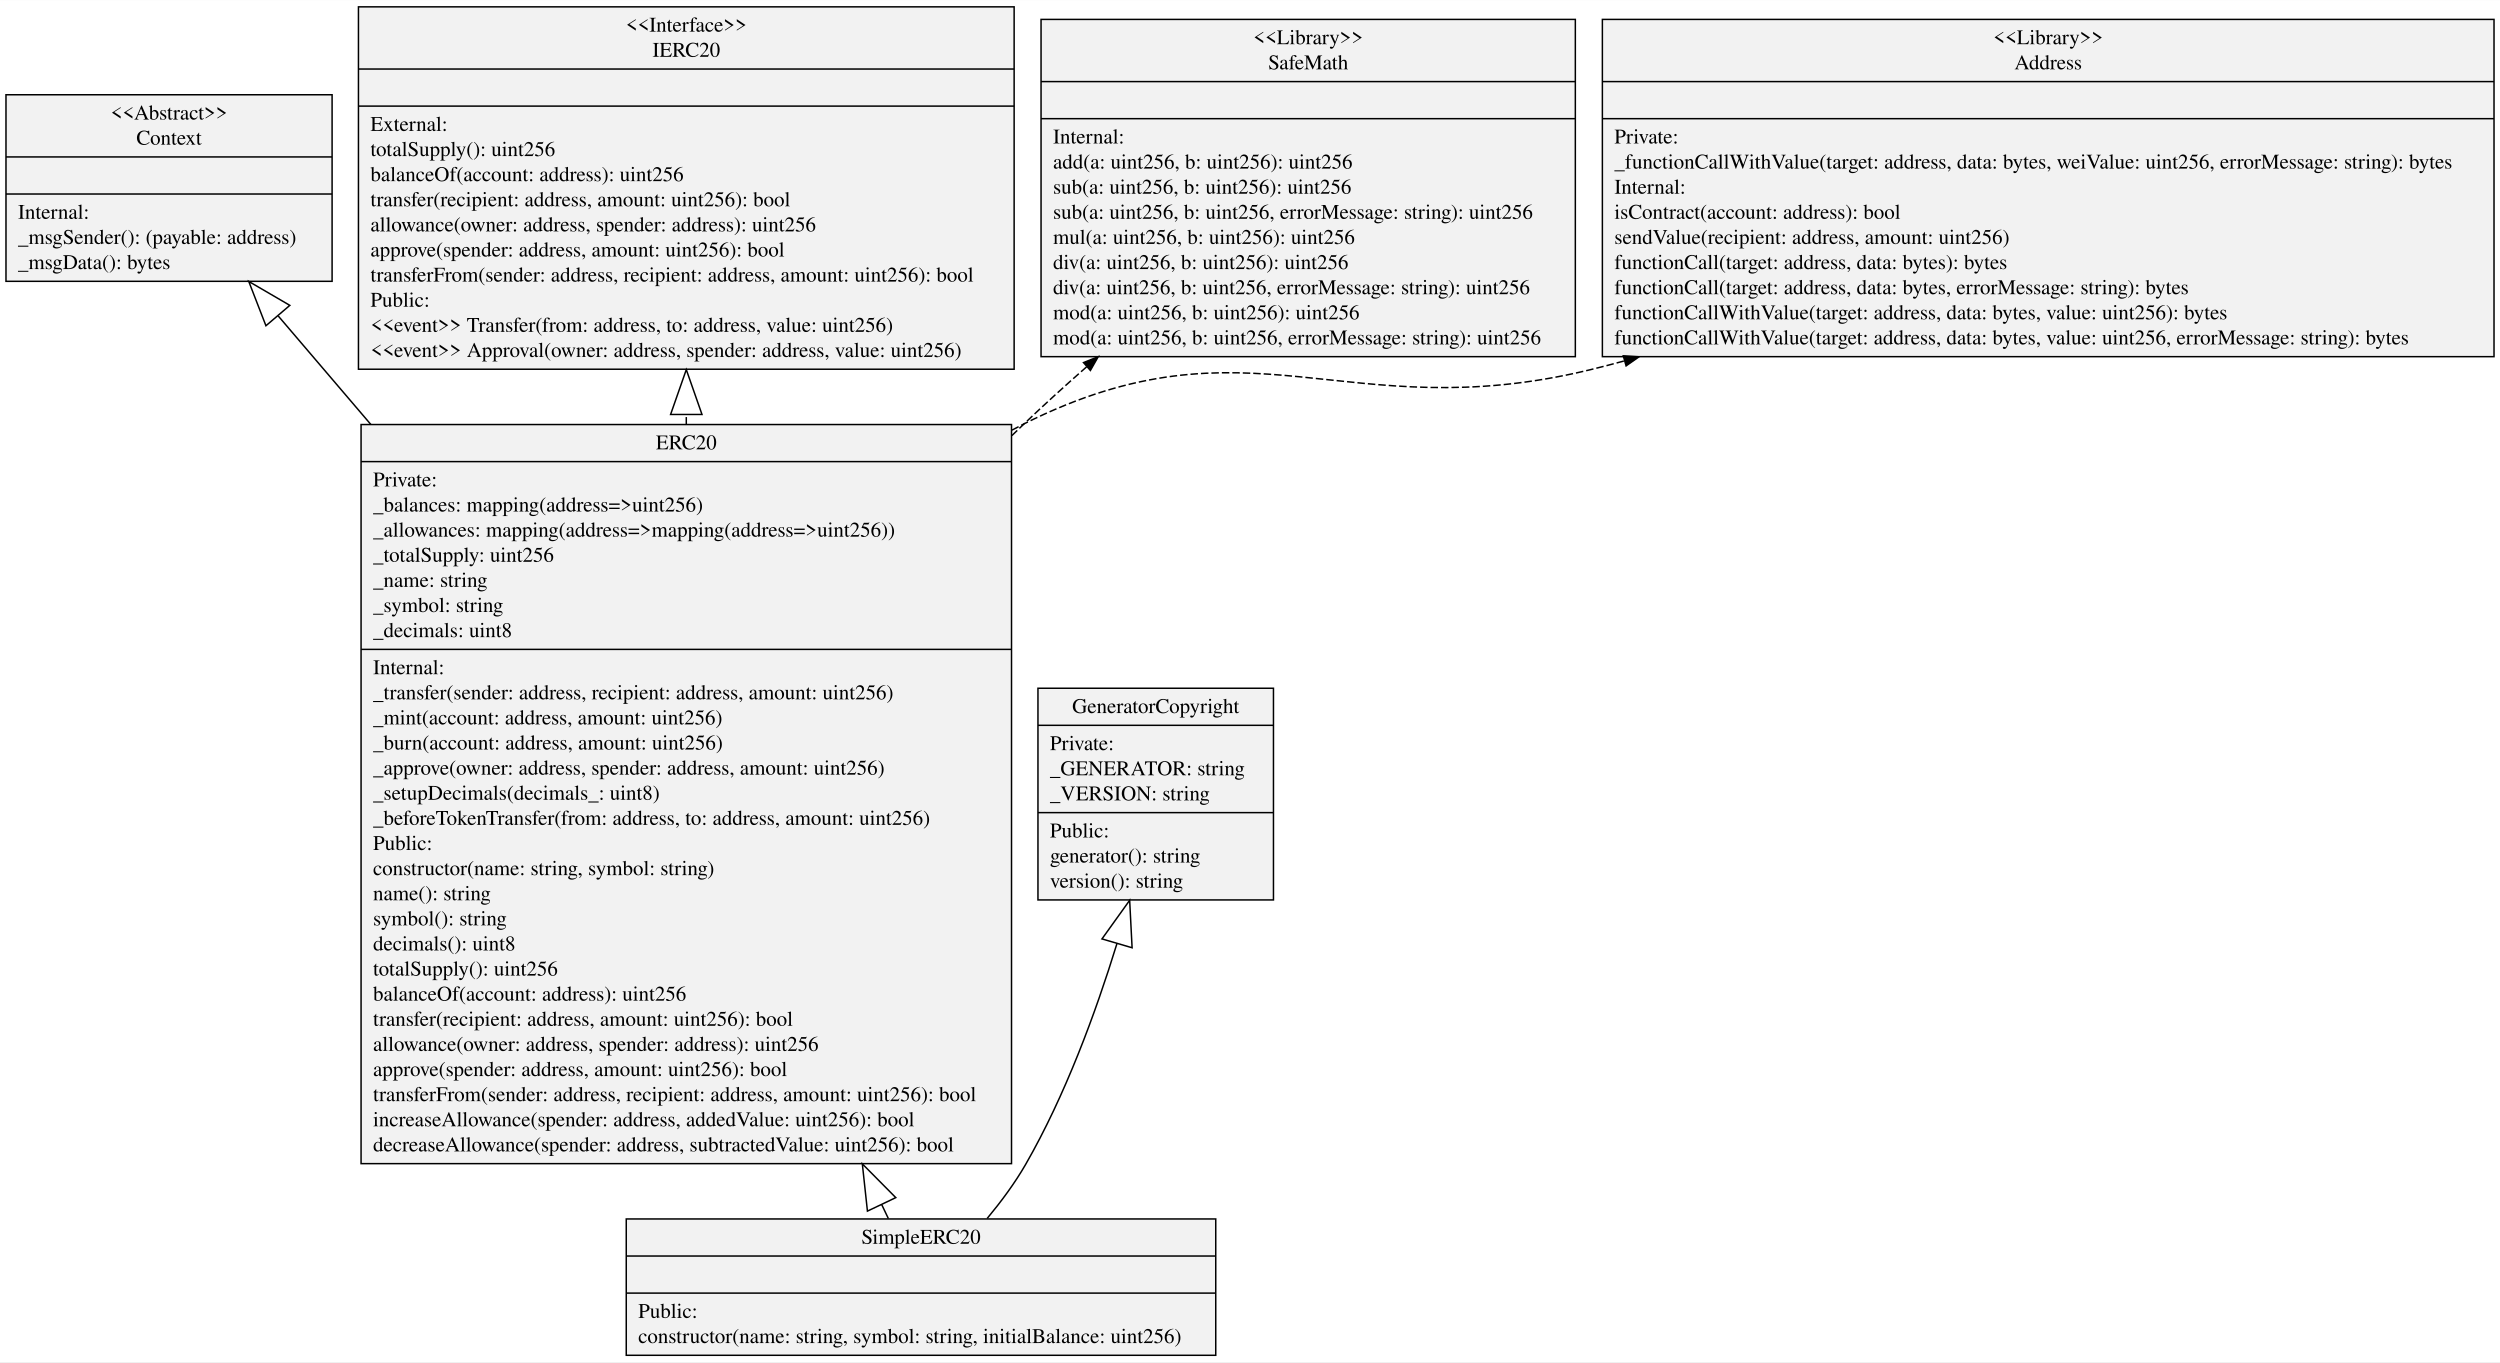
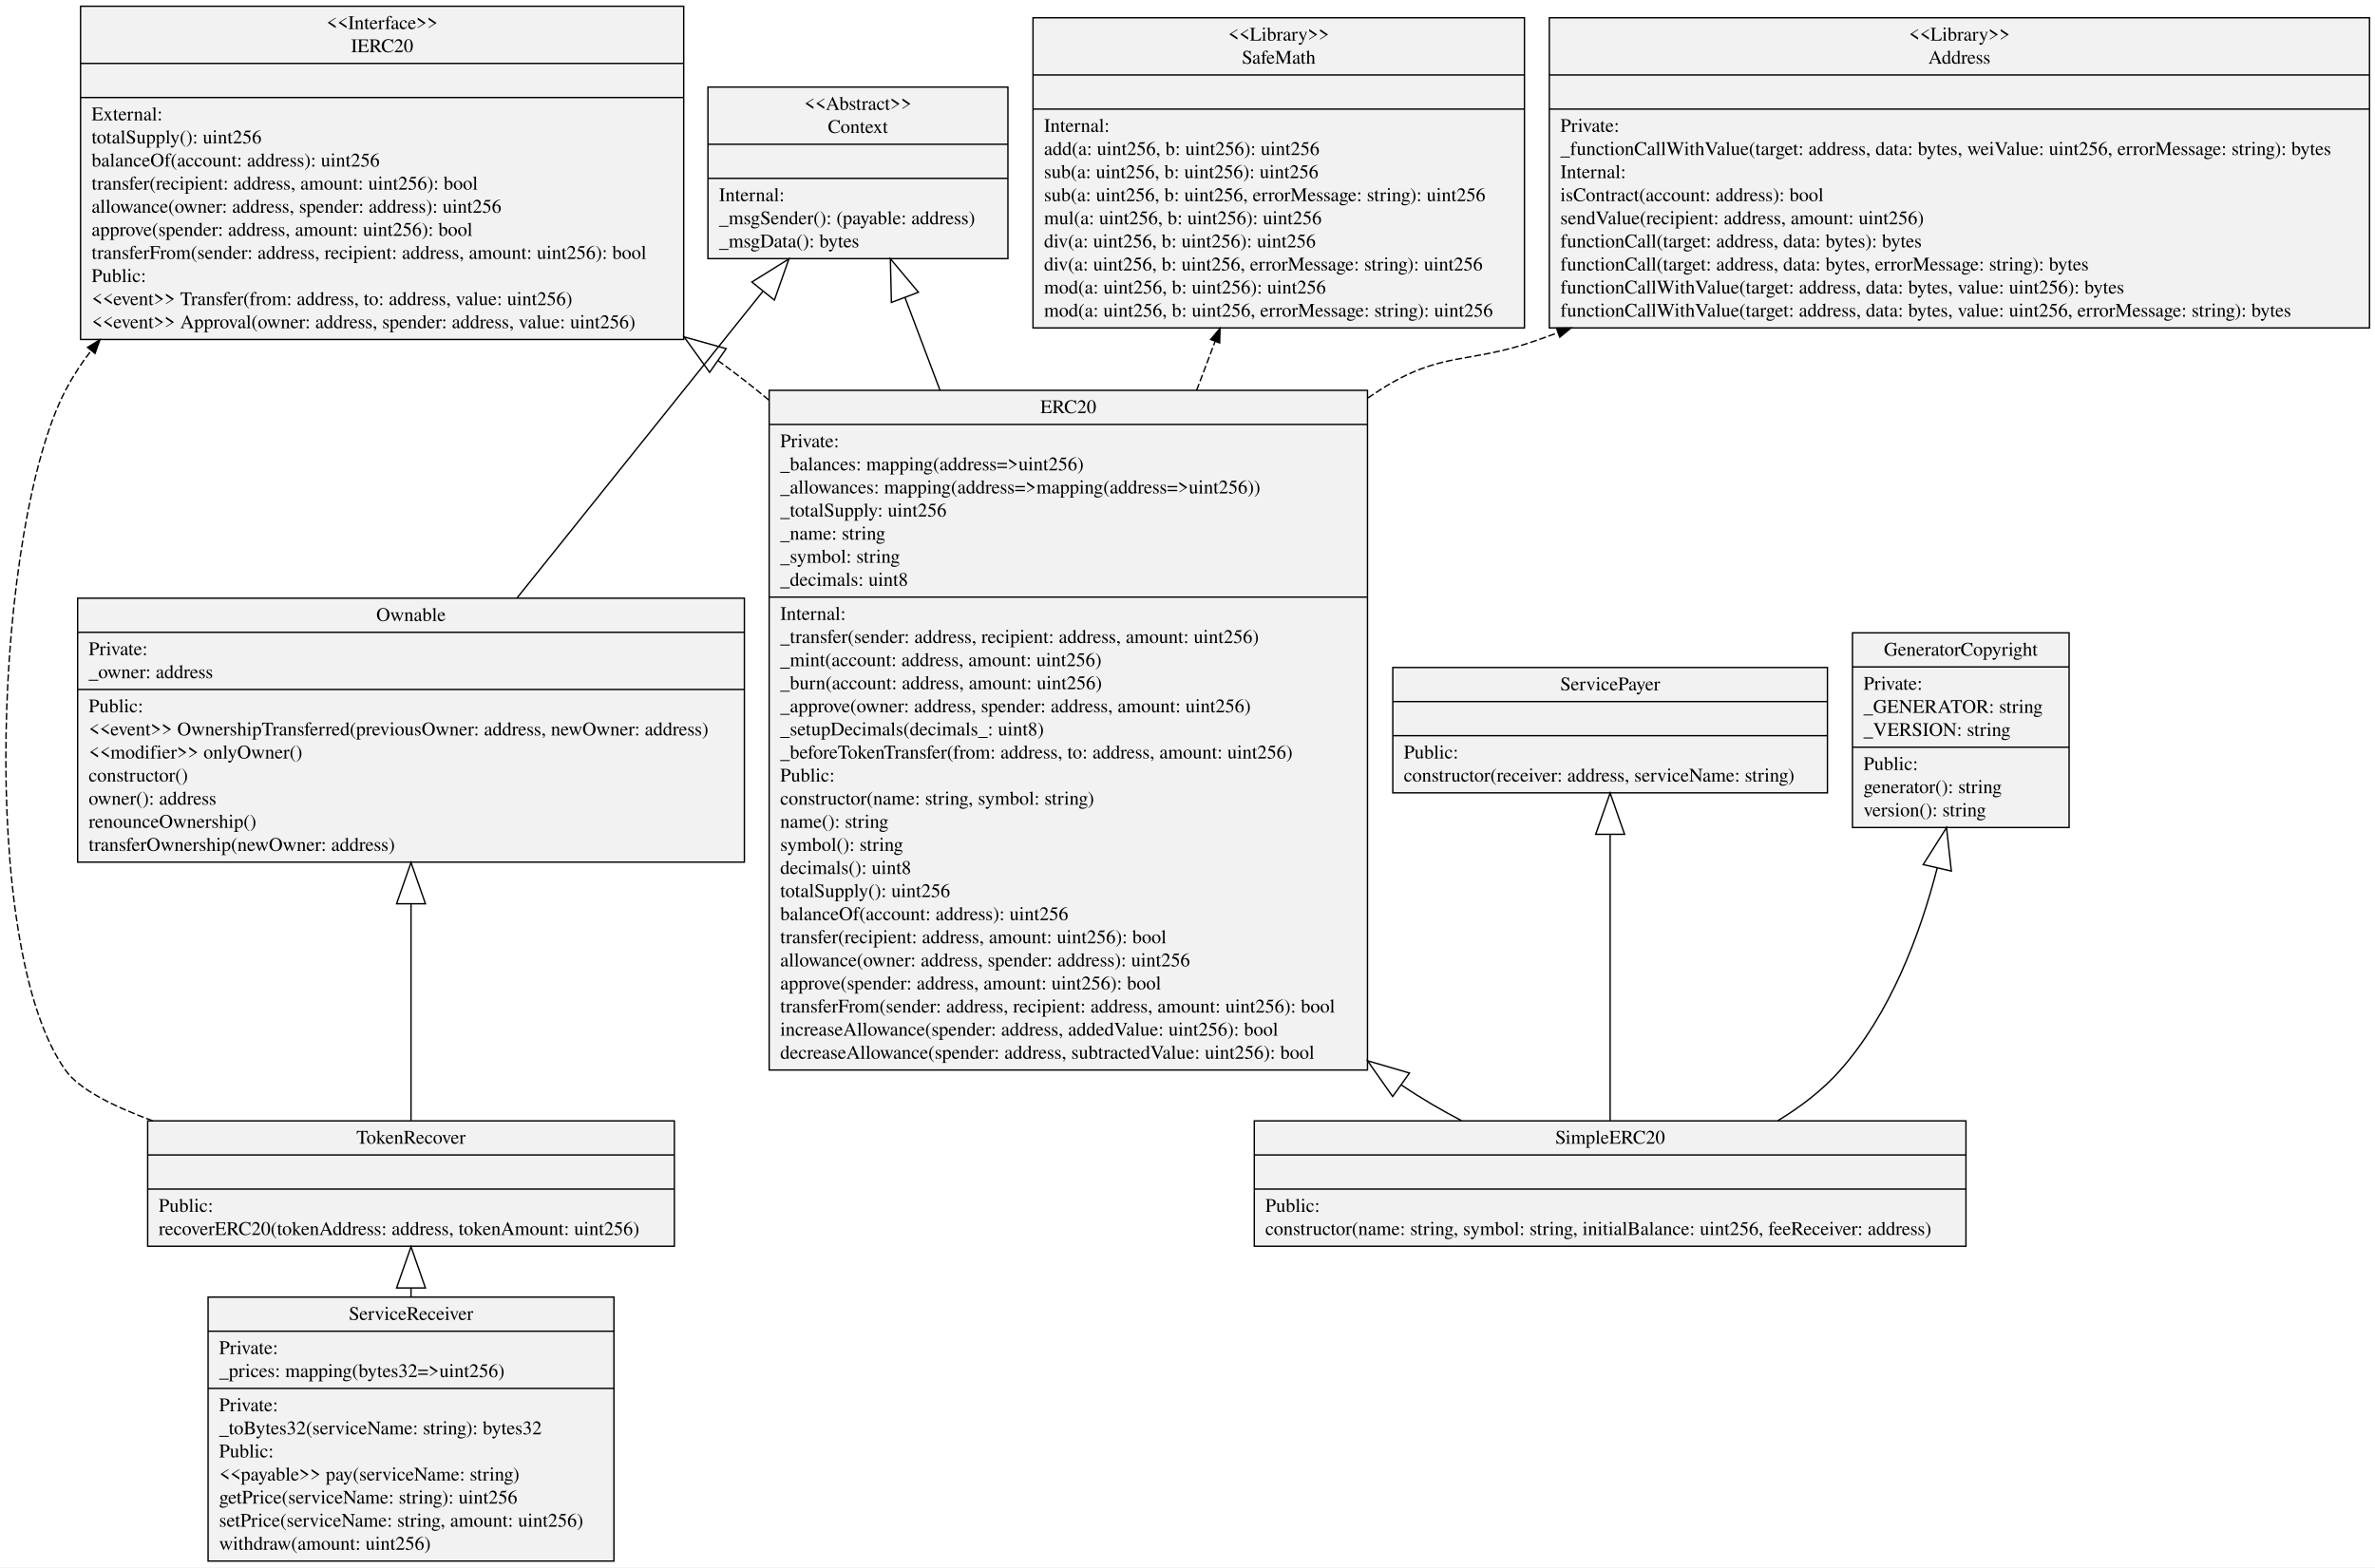
- <svg xmlns="http://www.w3.org/2000/svg" width="1672pt" height="911pt" viewBox="0.00 0.00 1672.29 911.00">
-   <g id="graph0" class="graph" transform="scale(1 1) rotate(0) translate(4 907)">
-     <polygon fill="#ffffff" stroke="transparent" points="-4,4 -4,-907 1668.29,-907 1668.29,4 -4,4" />
+ <svg xmlns="http://www.w3.org/2000/svg" width="1727pt" height="1140pt" viewBox="0.00 0.00 1727.11 1140.00">
+   <g id="graph0" class="graph" transform="scale(1 1) rotate(0) translate(4 1136)">
+     <polygon fill="#ffffff" stroke="transparent" points="-4,4 -4,-1136 1723.108,-1136 1723.108,4 -4,4" />
    <g id="node1" class="node">
-       <polygon fill="#f2f2f2" stroke="#000000" points="0,-718.9 0,-843.7 218.145,-843.7 218.145,-718.9 0,-718.9" />
-       <text text-anchor="middle" x="109.072" y="-827.1" font-family="Times,serif" font-size="14.00" fill="#000000">&lt;&lt;Abstract&gt;&gt;</text>
-       <text text-anchor="middle" x="109.072" y="-810.3" font-family="Times,serif" font-size="14.00" fill="#000000">Context</text>
-       <polyline fill="none" stroke="#000000" points="0,-802.1 218.145,-802.1 " />
-       <text text-anchor="middle" x="109.072" y="-785.5" font-family="Times,serif" font-size="14.00" fill="#000000"> </text>
-       <polyline fill="none" stroke="#000000" points="0,-777.3 218.145,-777.3 " />
-       <text text-anchor="start" x="8" y="-760.7" font-family="Times,serif" font-size="14.00" fill="#000000">Internal:</text>
-       <text text-anchor="start" x="8" y="-743.9" font-family="Times,serif" font-size="14.00" fill="#000000">    _msgSender(): (payable: address)</text>
-       <text text-anchor="start" x="8" y="-727.1" font-family="Times,serif" font-size="14.00" fill="#000000">    _msgData(): bytes</text>
+       <polygon fill="#f2f2f2" stroke="#000000" points="510.819,-947.9 510.819,-1072.7 728.963,-1072.7 728.963,-947.9 510.819,-947.9" />
+       <text text-anchor="middle" x="619.891" y="-1056.1" font-family="Times,serif" font-size="14.00" fill="#000000">&lt;&lt;Abstract&gt;&gt;</text>
+       <text text-anchor="middle" x="619.891" y="-1039.3" font-family="Times,serif" font-size="14.00" fill="#000000">Context</text>
+       <polyline fill="none" stroke="#000000" points="510.819,-1031.1 728.963,-1031.1 " />
+       <text text-anchor="middle" x="619.891" y="-1014.5" font-family="Times,serif" font-size="14.00" fill="#000000"> </text>
+       <polyline fill="none" stroke="#000000" points="510.819,-1006.3 728.963,-1006.3 " />
+       <text text-anchor="start" x="518.819" y="-989.7" font-family="Times,serif" font-size="14.00" fill="#000000">Internal:</text>
+       <text text-anchor="start" x="518.819" y="-972.9" font-family="Times,serif" font-size="14.00" fill="#000000">    _msgSender(): (payable: address)</text>
+       <text text-anchor="start" x="518.819" y="-956.1" font-family="Times,serif" font-size="14.00" fill="#000000">    _msgData(): bytes</text>
    </g>
    <g id="node2" class="node">
-       <polygon fill="#f2f2f2" stroke="#000000" points="235.772,-660.1 235.772,-902.5 674.372,-902.5 674.372,-660.1 235.772,-660.1" />
-       <text text-anchor="middle" x="455.072" y="-885.9" font-family="Times,serif" font-size="14.00" fill="#000000">&lt;&lt;Interface&gt;&gt;</text>
-       <text text-anchor="middle" x="455.072" y="-869.1" font-family="Times,serif" font-size="14.00" fill="#000000">IERC20</text>
-       <polyline fill="none" stroke="#000000" points="235.772,-860.9 674.372,-860.9 " />
-       <text text-anchor="middle" x="455.072" y="-844.3" font-family="Times,serif" font-size="14.00" fill="#000000"> </text>
-       <polyline fill="none" stroke="#000000" points="235.772,-836.1 674.372,-836.1 " />
-       <text text-anchor="start" x="243.772" y="-819.5" font-family="Times,serif" font-size="14.00" fill="#000000">External:</text>
-       <text text-anchor="start" x="243.772" y="-802.7" font-family="Times,serif" font-size="14.00" fill="#000000">     totalSupply(): uint256</text>
-       <text text-anchor="start" x="243.772" y="-785.9" font-family="Times,serif" font-size="14.00" fill="#000000">     balanceOf(account: address): uint256</text>
-       <text text-anchor="start" x="243.772" y="-769.1" font-family="Times,serif" font-size="14.00" fill="#000000">     transfer(recipient: address, amount: uint256): bool</text>
-       <text text-anchor="start" x="243.772" y="-752.3" font-family="Times,serif" font-size="14.00" fill="#000000">     allowance(owner: address, spender: address): uint256</text>
-       <text text-anchor="start" x="243.772" y="-735.5" font-family="Times,serif" font-size="14.00" fill="#000000">     approve(spender: address, amount: uint256): bool</text>
-       <text text-anchor="start" x="243.772" y="-718.7" font-family="Times,serif" font-size="14.00" fill="#000000">     transferFrom(sender: address, recipient: address, amount: uint256): bool</text>
-       <text text-anchor="start" x="243.772" y="-701.9" font-family="Times,serif" font-size="14.00" fill="#000000">Public:</text>
-       <text text-anchor="start" x="243.772" y="-685.1" font-family="Times,serif" font-size="14.00" fill="#000000">    &lt;&lt;event&gt;&gt; Transfer(from: address, to: address, value: uint256)</text>
-       <text text-anchor="start" x="243.772" y="-668.3" font-family="Times,serif" font-size="14.00" fill="#000000">    &lt;&lt;event&gt;&gt; Approval(owner: address, spender: address, value: uint256)</text>
+       <polygon fill="#f2f2f2" stroke="#000000" points="54.591,-889.1 54.591,-1131.5 493.191,-1131.5 493.191,-889.1 54.591,-889.1" />
+       <text text-anchor="middle" x="273.891" y="-1114.9" font-family="Times,serif" font-size="14.00" fill="#000000">&lt;&lt;Interface&gt;&gt;</text>
+       <text text-anchor="middle" x="273.891" y="-1098.1" font-family="Times,serif" font-size="14.00" fill="#000000">IERC20</text>
+       <polyline fill="none" stroke="#000000" points="54.591,-1089.9 493.191,-1089.9 " />
+       <text text-anchor="middle" x="273.891" y="-1073.3" font-family="Times,serif" font-size="14.00" fill="#000000"> </text>
+       <polyline fill="none" stroke="#000000" points="54.591,-1065.1 493.191,-1065.1 " />
+       <text text-anchor="start" x="62.591" y="-1048.5" font-family="Times,serif" font-size="14.00" fill="#000000">External:</text>
+       <text text-anchor="start" x="62.591" y="-1031.7" font-family="Times,serif" font-size="14.00" fill="#000000">     totalSupply(): uint256</text>
+       <text text-anchor="start" x="62.591" y="-1014.9" font-family="Times,serif" font-size="14.00" fill="#000000">     balanceOf(account: address): uint256</text>
+       <text text-anchor="start" x="62.591" y="-998.1" font-family="Times,serif" font-size="14.00" fill="#000000">     transfer(recipient: address, amount: uint256): bool</text>
+       <text text-anchor="start" x="62.591" y="-981.3" font-family="Times,serif" font-size="14.00" fill="#000000">     allowance(owner: address, spender: address): uint256</text>
+       <text text-anchor="start" x="62.591" y="-964.5" font-family="Times,serif" font-size="14.00" fill="#000000">     approve(spender: address, amount: uint256): bool</text>
+       <text text-anchor="start" x="62.591" y="-947.7" font-family="Times,serif" font-size="14.00" fill="#000000">     transferFrom(sender: address, recipient: address, amount: uint256): bool</text>
+       <text text-anchor="start" x="62.591" y="-930.9" font-family="Times,serif" font-size="14.00" fill="#000000">Public:</text>
+       <text text-anchor="start" x="62.591" y="-914.1" font-family="Times,serif" font-size="14.00" fill="#000000">    &lt;&lt;event&gt;&gt; Transfer(from: address, to: address, value: uint256)</text>
+       <text text-anchor="start" x="62.591" y="-897.3" font-family="Times,serif" font-size="14.00" fill="#000000">    &lt;&lt;event&gt;&gt; Approval(owner: address, spender: address, value: uint256)</text>
    </g>
    <g id="node3" class="node">
-       <polygon fill="#f2f2f2" stroke="#000000" points="692.376,-668.5 692.376,-894.1 1049.769,-894.1 1049.769,-668.5 692.376,-668.5" />
-       <text text-anchor="middle" x="871.072" y="-877.5" font-family="Times,serif" font-size="14.00" fill="#000000">&lt;&lt;Library&gt;&gt;</text>
-       <text text-anchor="middle" x="871.072" y="-860.7" font-family="Times,serif" font-size="14.00" fill="#000000">SafeMath</text>
-       <polyline fill="none" stroke="#000000" points="692.376,-852.5 1049.769,-852.5 " />
-       <text text-anchor="middle" x="871.072" y="-835.9" font-family="Times,serif" font-size="14.00" fill="#000000"> </text>
-       <polyline fill="none" stroke="#000000" points="692.376,-827.7 1049.769,-827.7 " />
-       <text text-anchor="start" x="700.376" y="-811.1" font-family="Times,serif" font-size="14.00" fill="#000000">Internal:</text>
-       <text text-anchor="start" x="700.376" y="-794.3" font-family="Times,serif" font-size="14.00" fill="#000000">    add(a: uint256, b: uint256): uint256</text>
-       <text text-anchor="start" x="700.376" y="-777.5" font-family="Times,serif" font-size="14.00" fill="#000000">    sub(a: uint256, b: uint256): uint256</text>
-       <text text-anchor="start" x="700.376" y="-760.7" font-family="Times,serif" font-size="14.00" fill="#000000">    sub(a: uint256, b: uint256, errorMessage: string): uint256</text>
-       <text text-anchor="start" x="700.376" y="-743.9" font-family="Times,serif" font-size="14.00" fill="#000000">    mul(a: uint256, b: uint256): uint256</text>
-       <text text-anchor="start" x="700.376" y="-727.1" font-family="Times,serif" font-size="14.00" fill="#000000">    div(a: uint256, b: uint256): uint256</text>
-       <text text-anchor="start" x="700.376" y="-710.3" font-family="Times,serif" font-size="14.00" fill="#000000">    div(a: uint256, b: uint256, errorMessage: string): uint256</text>
-       <text text-anchor="start" x="700.376" y="-693.5" font-family="Times,serif" font-size="14.00" fill="#000000">    mod(a: uint256, b: uint256): uint256</text>
-       <text text-anchor="start" x="700.376" y="-676.7" font-family="Times,serif" font-size="14.00" fill="#000000">    mod(a: uint256, b: uint256, errorMessage: string): uint256</text>
+       <polygon fill="#f2f2f2" stroke="#000000" points="747.195,-897.5 747.195,-1123.1 1104.588,-1123.1 1104.588,-897.5 747.195,-897.5" />
+       <text text-anchor="middle" x="925.891" y="-1106.5" font-family="Times,serif" font-size="14.00" fill="#000000">&lt;&lt;Library&gt;&gt;</text>
+       <text text-anchor="middle" x="925.891" y="-1089.7" font-family="Times,serif" font-size="14.00" fill="#000000">SafeMath</text>
+       <polyline fill="none" stroke="#000000" points="747.195,-1081.5 1104.588,-1081.5 " />
+       <text text-anchor="middle" x="925.891" y="-1064.9" font-family="Times,serif" font-size="14.00" fill="#000000"> </text>
+       <polyline fill="none" stroke="#000000" points="747.195,-1056.7 1104.588,-1056.7 " />
+       <text text-anchor="start" x="755.195" y="-1040.1" font-family="Times,serif" font-size="14.00" fill="#000000">Internal:</text>
+       <text text-anchor="start" x="755.195" y="-1023.3" font-family="Times,serif" font-size="14.00" fill="#000000">    add(a: uint256, b: uint256): uint256</text>
+       <text text-anchor="start" x="755.195" y="-1006.5" font-family="Times,serif" font-size="14.00" fill="#000000">    sub(a: uint256, b: uint256): uint256</text>
+       <text text-anchor="start" x="755.195" y="-989.7" font-family="Times,serif" font-size="14.00" fill="#000000">    sub(a: uint256, b: uint256, errorMessage: string): uint256</text>
+       <text text-anchor="start" x="755.195" y="-972.9" font-family="Times,serif" font-size="14.00" fill="#000000">    mul(a: uint256, b: uint256): uint256</text>
+       <text text-anchor="start" x="755.195" y="-956.1" font-family="Times,serif" font-size="14.00" fill="#000000">    div(a: uint256, b: uint256): uint256</text>
+       <text text-anchor="start" x="755.195" y="-939.3" font-family="Times,serif" font-size="14.00" fill="#000000">    div(a: uint256, b: uint256, errorMessage: string): uint256</text>
+       <text text-anchor="start" x="755.195" y="-922.5" font-family="Times,serif" font-size="14.00" fill="#000000">    mod(a: uint256, b: uint256): uint256</text>
+       <text text-anchor="start" x="755.195" y="-905.7" font-family="Times,serif" font-size="14.00" fill="#000000">    mod(a: uint256, b: uint256, errorMessage: string): uint256</text>
    </g>
    <g id="node4" class="node">
-       <polygon fill="#f2f2f2" stroke="#000000" points="1067.855,-668.5 1067.855,-894.1 1664.29,-894.1 1664.29,-668.5 1067.855,-668.5" />
-       <text text-anchor="middle" x="1366.072" y="-877.5" font-family="Times,serif" font-size="14.00" fill="#000000">&lt;&lt;Library&gt;&gt;</text>
-       <text text-anchor="middle" x="1366.072" y="-860.7" font-family="Times,serif" font-size="14.00" fill="#000000">Address</text>
-       <polyline fill="none" stroke="#000000" points="1067.855,-852.5 1664.29,-852.5 " />
-       <text text-anchor="middle" x="1366.072" y="-835.9" font-family="Times,serif" font-size="14.00" fill="#000000"> </text>
-       <polyline fill="none" stroke="#000000" points="1067.855,-827.7 1664.29,-827.7 " />
-       <text text-anchor="start" x="1075.855" y="-811.1" font-family="Times,serif" font-size="14.00" fill="#000000">Private:</text>
-       <text text-anchor="start" x="1075.855" y="-794.3" font-family="Times,serif" font-size="14.00" fill="#000000">    _functionCallWithValue(target: address, data: bytes, weiValue: uint256, errorMessage: string): bytes</text>
-       <text text-anchor="start" x="1075.855" y="-777.5" font-family="Times,serif" font-size="14.00" fill="#000000">Internal:</text>
-       <text text-anchor="start" x="1075.855" y="-760.7" font-family="Times,serif" font-size="14.00" fill="#000000">    isContract(account: address): bool</text>
-       <text text-anchor="start" x="1075.855" y="-743.9" font-family="Times,serif" font-size="14.00" fill="#000000">    sendValue(recipient: address, amount: uint256)</text>
-       <text text-anchor="start" x="1075.855" y="-727.1" font-family="Times,serif" font-size="14.00" fill="#000000">    functionCall(target: address, data: bytes): bytes</text>
-       <text text-anchor="start" x="1075.855" y="-710.3" font-family="Times,serif" font-size="14.00" fill="#000000">    functionCall(target: address, data: bytes, errorMessage: string): bytes</text>
-       <text text-anchor="start" x="1075.855" y="-693.5" font-family="Times,serif" font-size="14.00" fill="#000000">    functionCallWithValue(target: address, data: bytes, value: uint256): bytes</text>
-       <text text-anchor="start" x="1075.855" y="-676.7" font-family="Times,serif" font-size="14.00" fill="#000000">    functionCallWithValue(target: address, data: bytes, value: uint256, errorMessage: string): bytes</text>
+       <polygon fill="#f2f2f2" stroke="#000000" points="1122.674,-897.5 1122.674,-1123.1 1719.108,-1123.1 1719.108,-897.5 1122.674,-897.5" />
+       <text text-anchor="middle" x="1420.891" y="-1106.5" font-family="Times,serif" font-size="14.00" fill="#000000">&lt;&lt;Library&gt;&gt;</text>
+       <text text-anchor="middle" x="1420.891" y="-1089.7" font-family="Times,serif" font-size="14.00" fill="#000000">Address</text>
+       <polyline fill="none" stroke="#000000" points="1122.674,-1081.5 1719.108,-1081.5 " />
+       <text text-anchor="middle" x="1420.891" y="-1064.9" font-family="Times,serif" font-size="14.00" fill="#000000"> </text>
+       <polyline fill="none" stroke="#000000" points="1122.674,-1056.7 1719.108,-1056.7 " />
+       <text text-anchor="start" x="1130.674" y="-1040.1" font-family="Times,serif" font-size="14.00" fill="#000000">Private:</text>
+       <text text-anchor="start" x="1130.674" y="-1023.3" font-family="Times,serif" font-size="14.00" fill="#000000">    _functionCallWithValue(target: address, data: bytes, weiValue: uint256, errorMessage: string): bytes</text>
+       <text text-anchor="start" x="1130.674" y="-1006.5" font-family="Times,serif" font-size="14.00" fill="#000000">Internal:</text>
+       <text text-anchor="start" x="1130.674" y="-989.7" font-family="Times,serif" font-size="14.00" fill="#000000">    isContract(account: address): bool</text>
+       <text text-anchor="start" x="1130.674" y="-972.9" font-family="Times,serif" font-size="14.00" fill="#000000">    sendValue(recipient: address, amount: uint256)</text>
+       <text text-anchor="start" x="1130.674" y="-956.1" font-family="Times,serif" font-size="14.00" fill="#000000">    functionCall(target: address, data: bytes): bytes</text>
+       <text text-anchor="start" x="1130.674" y="-939.3" font-family="Times,serif" font-size="14.00" fill="#000000">    functionCall(target: address, data: bytes, errorMessage: string): bytes</text>
+       <text text-anchor="start" x="1130.674" y="-922.5" font-family="Times,serif" font-size="14.00" fill="#000000">    functionCallWithValue(target: address, data: bytes, value: uint256): bytes</text>
+       <text text-anchor="start" x="1130.674" y="-905.7" font-family="Times,serif" font-size="14.00" fill="#000000">    functionCallWithValue(target: address, data: bytes, value: uint256, errorMessage: string): bytes</text>
    </g>
    <g id="node5" class="node">
-       <polygon fill="#f2f2f2" stroke="#000000" points="237.522,-128.7 237.522,-623.1 672.622,-623.1 672.622,-128.7 237.522,-128.7" />
-       <text text-anchor="middle" x="455.072" y="-606.5" font-family="Times,serif" font-size="14.00" fill="#000000">ERC20</text>
-       <polyline fill="none" stroke="#000000" points="237.522,-598.3 672.622,-598.3 " />
-       <text text-anchor="start" x="245.522" y="-581.7" font-family="Times,serif" font-size="14.00" fill="#000000">Private:</text>
-       <text text-anchor="start" x="245.522" y="-564.9" font-family="Times,serif" font-size="14.00" fill="#000000">   _balances: mapping(address=&gt;uint256)</text>
-       <text text-anchor="start" x="245.522" y="-548.1" font-family="Times,serif" font-size="14.00" fill="#000000">   _allowances: mapping(address=&gt;mapping(address=&gt;uint256))</text>
-       <text text-anchor="start" x="245.522" y="-531.3" font-family="Times,serif" font-size="14.00" fill="#000000">   _totalSupply: uint256</text>
-       <text text-anchor="start" x="245.522" y="-514.5" font-family="Times,serif" font-size="14.00" fill="#000000">   _name: string</text>
-       <text text-anchor="start" x="245.522" y="-497.7" font-family="Times,serif" font-size="14.00" fill="#000000">   _symbol: string</text>
-       <text text-anchor="start" x="245.522" y="-480.9" font-family="Times,serif" font-size="14.00" fill="#000000">   _decimals: uint8</text>
-       <polyline fill="none" stroke="#000000" points="237.522,-472.7 672.622,-472.7 " />
-       <text text-anchor="start" x="245.522" y="-456.1" font-family="Times,serif" font-size="14.00" fill="#000000">Internal:</text>
-       <text text-anchor="start" x="245.522" y="-439.3" font-family="Times,serif" font-size="14.00" fill="#000000">    _transfer(sender: address, recipient: address, amount: uint256)</text>
-       <text text-anchor="start" x="245.522" y="-422.5" font-family="Times,serif" font-size="14.00" fill="#000000">    _mint(account: address, amount: uint256)</text>
-       <text text-anchor="start" x="245.522" y="-405.7" font-family="Times,serif" font-size="14.00" fill="#000000">    _burn(account: address, amount: uint256)</text>
-       <text text-anchor="start" x="245.522" y="-388.9" font-family="Times,serif" font-size="14.00" fill="#000000">    _approve(owner: address, spender: address, amount: uint256)</text>
-       <text text-anchor="start" x="245.522" y="-372.1" font-family="Times,serif" font-size="14.00" fill="#000000">    _setupDecimals(decimals_: uint8)</text>
-       <text text-anchor="start" x="245.522" y="-355.3" font-family="Times,serif" font-size="14.00" fill="#000000">    _beforeTokenTransfer(from: address, to: address, amount: uint256)</text>
-       <text text-anchor="start" x="245.522" y="-338.5" font-family="Times,serif" font-size="14.00" fill="#000000">Public:</text>
-       <text text-anchor="start" x="245.522" y="-321.7" font-family="Times,serif" font-size="14.00" fill="#000000">    constructor(name: string, symbol: string)</text>
-       <text text-anchor="start" x="245.522" y="-304.9" font-family="Times,serif" font-size="14.00" fill="#000000">    name(): string</text>
-       <text text-anchor="start" x="245.522" y="-288.1" font-family="Times,serif" font-size="14.00" fill="#000000">    symbol(): string</text>
-       <text text-anchor="start" x="245.522" y="-271.3" font-family="Times,serif" font-size="14.00" fill="#000000">    decimals(): uint8</text>
-       <text text-anchor="start" x="245.522" y="-254.5" font-family="Times,serif" font-size="14.00" fill="#000000">    totalSupply(): uint256</text>
-       <text text-anchor="start" x="245.522" y="-237.7" font-family="Times,serif" font-size="14.00" fill="#000000">    balanceOf(account: address): uint256</text>
-       <text text-anchor="start" x="245.522" y="-220.9" font-family="Times,serif" font-size="14.00" fill="#000000">    transfer(recipient: address, amount: uint256): bool</text>
-       <text text-anchor="start" x="245.522" y="-204.1" font-family="Times,serif" font-size="14.00" fill="#000000">    allowance(owner: address, spender: address): uint256</text>
-       <text text-anchor="start" x="245.522" y="-187.3" font-family="Times,serif" font-size="14.00" fill="#000000">    approve(spender: address, amount: uint256): bool</text>
-       <text text-anchor="start" x="245.522" y="-170.5" font-family="Times,serif" font-size="14.00" fill="#000000">    transferFrom(sender: address, recipient: address, amount: uint256): bool</text>
-       <text text-anchor="start" x="245.522" y="-153.7" font-family="Times,serif" font-size="14.00" fill="#000000">    increaseAllowance(spender: address, addedValue: uint256): bool</text>
-       <text text-anchor="start" x="245.522" y="-136.9" font-family="Times,serif" font-size="14.00" fill="#000000">    decreaseAllowance(spender: address, subtractedValue: uint256): bool</text>
+       <polygon fill="#f2f2f2" stroke="#000000" points="555.341,-357.7 555.341,-852.1 990.441,-852.1 990.441,-357.7 555.341,-357.7" />
+       <text text-anchor="middle" x="772.891" y="-835.5" font-family="Times,serif" font-size="14.00" fill="#000000">ERC20</text>
+       <polyline fill="none" stroke="#000000" points="555.341,-827.3 990.441,-827.3 " />
+       <text text-anchor="start" x="563.341" y="-810.7" font-family="Times,serif" font-size="14.00" fill="#000000">Private:</text>
+       <text text-anchor="start" x="563.341" y="-793.9" font-family="Times,serif" font-size="14.00" fill="#000000">   _balances: mapping(address=&gt;uint256)</text>
+       <text text-anchor="start" x="563.341" y="-777.1" font-family="Times,serif" font-size="14.00" fill="#000000">   _allowances: mapping(address=&gt;mapping(address=&gt;uint256))</text>
+       <text text-anchor="start" x="563.341" y="-760.3" font-family="Times,serif" font-size="14.00" fill="#000000">   _totalSupply: uint256</text>
+       <text text-anchor="start" x="563.341" y="-743.5" font-family="Times,serif" font-size="14.00" fill="#000000">   _name: string</text>
+       <text text-anchor="start" x="563.341" y="-726.7" font-family="Times,serif" font-size="14.00" fill="#000000">   _symbol: string</text>
+       <text text-anchor="start" x="563.341" y="-709.9" font-family="Times,serif" font-size="14.00" fill="#000000">   _decimals: uint8</text>
+       <polyline fill="none" stroke="#000000" points="555.341,-701.7 990.441,-701.7 " />
+       <text text-anchor="start" x="563.341" y="-685.1" font-family="Times,serif" font-size="14.00" fill="#000000">Internal:</text>
+       <text text-anchor="start" x="563.341" y="-668.3" font-family="Times,serif" font-size="14.00" fill="#000000">    _transfer(sender: address, recipient: address, amount: uint256)</text>
+       <text text-anchor="start" x="563.341" y="-651.5" font-family="Times,serif" font-size="14.00" fill="#000000">    _mint(account: address, amount: uint256)</text>
+       <text text-anchor="start" x="563.341" y="-634.7" font-family="Times,serif" font-size="14.00" fill="#000000">    _burn(account: address, amount: uint256)</text>
+       <text text-anchor="start" x="563.341" y="-617.9" font-family="Times,serif" font-size="14.00" fill="#000000">    _approve(owner: address, spender: address, amount: uint256)</text>
+       <text text-anchor="start" x="563.341" y="-601.1" font-family="Times,serif" font-size="14.00" fill="#000000">    _setupDecimals(decimals_: uint8)</text>
+       <text text-anchor="start" x="563.341" y="-584.3" font-family="Times,serif" font-size="14.00" fill="#000000">    _beforeTokenTransfer(from: address, to: address, amount: uint256)</text>
+       <text text-anchor="start" x="563.341" y="-567.5" font-family="Times,serif" font-size="14.00" fill="#000000">Public:</text>
+       <text text-anchor="start" x="563.341" y="-550.7" font-family="Times,serif" font-size="14.00" fill="#000000">    constructor(name: string, symbol: string)</text>
+       <text text-anchor="start" x="563.341" y="-533.9" font-family="Times,serif" font-size="14.00" fill="#000000">    name(): string</text>
+       <text text-anchor="start" x="563.341" y="-517.1" font-family="Times,serif" font-size="14.00" fill="#000000">    symbol(): string</text>
+       <text text-anchor="start" x="563.341" y="-500.3" font-family="Times,serif" font-size="14.00" fill="#000000">    decimals(): uint8</text>
+       <text text-anchor="start" x="563.341" y="-483.5" font-family="Times,serif" font-size="14.00" fill="#000000">    totalSupply(): uint256</text>
+       <text text-anchor="start" x="563.341" y="-466.7" font-family="Times,serif" font-size="14.00" fill="#000000">    balanceOf(account: address): uint256</text>
+       <text text-anchor="start" x="563.341" y="-449.9" font-family="Times,serif" font-size="14.00" fill="#000000">    transfer(recipient: address, amount: uint256): bool</text>
+       <text text-anchor="start" x="563.341" y="-433.1" font-family="Times,serif" font-size="14.00" fill="#000000">    allowance(owner: address, spender: address): uint256</text>
+       <text text-anchor="start" x="563.341" y="-416.3" font-family="Times,serif" font-size="14.00" fill="#000000">    approve(spender: address, amount: uint256): bool</text>
+       <text text-anchor="start" x="563.341" y="-399.5" font-family="Times,serif" font-size="14.00" fill="#000000">    transferFrom(sender: address, recipient: address, amount: uint256): bool</text>
+       <text text-anchor="start" x="563.341" y="-382.7" font-family="Times,serif" font-size="14.00" fill="#000000">    increaseAllowance(spender: address, addedValue: uint256): bool</text>
+       <text text-anchor="start" x="563.341" y="-365.9" font-family="Times,serif" font-size="14.00" fill="#000000">    decreaseAllowance(spender: address, subtractedValue: uint256): bool</text>
    </g>
    <g id="edge1" class="edge">
-       <path fill="none" stroke="#000000" d="M244.083,-623.111C222.058,-648.917 200.897,-673.712 182.125,-695.706" />
-       <polygon fill="none" stroke="#000000" points="173.887,-689.184 162.398,-718.82 189.86,-702.817 173.887,-689.184" />
+       <path fill="none" stroke="#000000" d="M679.593,-852.111C670.582,-875.985 661.899,-898.994 654.077,-919.72" />
+       <polygon fill="none" stroke="#000000" points="644.241,-916.044 643.472,-947.82 663.888,-923.46 644.241,-916.044" />
    </g>
    <g id="edge2" class="edge">
-       <path fill="none" stroke="#000000" stroke-dasharray="5,2" d="M455.072,-623.111C455.072,-625.267 455.072,-627.416 455.072,-629.558" />
-       <polygon fill="none" stroke="#000000" points="444.572,-629.827 455.072,-659.828 465.572,-629.828 444.572,-629.827" />
+       <path fill="none" stroke="#000000" stroke-dasharray="5,2" d="M555.083,-845.076C552.024,-847.624 548.96,-850.133 545.891,-852.6 537.005,-859.745 527.758,-866.773 518.269,-873.657" />
+       <polygon fill="none" stroke="#000000" points="512.049,-865.194 493.467,-890.981 524.074,-882.41 512.049,-865.194" />
    </g>
    <g id="edge3" class="edge">
-       <path fill="none" stroke="#000000" stroke-dasharray="5,2" d="M672.842,-615.685C675.591,-618.349 678.335,-620.988 681.072,-623.6 694.409,-636.327 708.627,-649.227 723.054,-661.885" />
-       <polygon fill="#000000" stroke="#000000" points="720.777,-664.543 730.613,-668.48 725.378,-659.268 720.777,-664.543" />
+       <path fill="none" stroke="#000000" stroke-dasharray="5,2" d="M866.19,-852.111C870.765,-864.234 875.256,-876.135 879.593,-887.626" />
+       <polygon fill="#000000" stroke="#000000" points="876.393,-889.059 883.199,-897.179 882.942,-886.587 876.393,-889.059" />
    </g>
    <g id="edge4" class="edge">
-       <path fill="none" stroke="#000000" stroke-dasharray="5,2" d="M672.921,-619.362C675.621,-620.822 678.338,-622.235 681.072,-623.6 832.06,-698.984 894.997,-620.111 1059.072,-659.6 1066.899,-661.484 1074.791,-663.527 1082.717,-665.706" />
-       <polygon fill="#000000" stroke="#000000" points="1081.826,-669.091 1092.4,-668.431 1083.722,-662.353 1081.826,-669.091" />
+       <path fill="none" stroke="#000000" stroke-dasharray="5,2" d="M990.714,-846.57C993.757,-848.629 996.817,-850.641 999.891,-852.6 1044.697,-881.157 1063.829,-870.798 1113.891,-888.6 1118.829,-890.356 1123.805,-892.141 1128.812,-893.952" />
+       <polygon fill="#000000" stroke="#000000" points="1127.879,-897.337 1138.473,-897.465 1130.271,-890.759 1127.879,-897.337" />
    </g>
    <g id="node6" class="node">
-       <polygon fill="#f2f2f2" stroke="#000000" points="690.305,-305.1 690.305,-446.7 847.84,-446.7 847.84,-305.1 690.305,-305.1" />
-       <text text-anchor="middle" x="769.072" y="-430.1" font-family="Times,serif" font-size="14.00" fill="#000000">GeneratorCopyright</text>
-       <polyline fill="none" stroke="#000000" points="690.305,-421.9 847.84,-421.9 " />
-       <text text-anchor="start" x="698.305" y="-405.3" font-family="Times,serif" font-size="14.00" fill="#000000">Private:</text>
-       <text text-anchor="start" x="698.305" y="-388.5" font-family="Times,serif" font-size="14.00" fill="#000000">   _GENERATOR: string</text>
-       <text text-anchor="start" x="698.305" y="-371.7" font-family="Times,serif" font-size="14.00" fill="#000000">   _VERSION: string</text>
-       <polyline fill="none" stroke="#000000" points="690.305,-363.5 847.84,-363.5 " />
-       <text text-anchor="start" x="698.305" y="-346.9" font-family="Times,serif" font-size="14.00" fill="#000000">Public:</text>
-       <text text-anchor="start" x="698.305" y="-330.1" font-family="Times,serif" font-size="14.00" fill="#000000">    generator(): string</text>
-       <text text-anchor="start" x="698.305" y="-313.3" font-family="Times,serif" font-size="14.00" fill="#000000">    version(): string</text>
+       <polygon fill="#f2f2f2" stroke="#000000" points="52.454,-508.9 52.454,-700.9 537.328,-700.9 537.328,-508.9 52.454,-508.9" />
+       <text text-anchor="middle" x="294.891" y="-684.3" font-family="Times,serif" font-size="14.00" fill="#000000">Ownable</text>
+       <polyline fill="none" stroke="#000000" points="52.454,-676.1 537.328,-676.1 " />
+       <text text-anchor="start" x="60.454" y="-659.5" font-family="Times,serif" font-size="14.00" fill="#000000">Private:</text>
+       <text text-anchor="start" x="60.454" y="-642.7" font-family="Times,serif" font-size="14.00" fill="#000000">   _owner: address</text>
+       <polyline fill="none" stroke="#000000" points="52.454,-634.5 537.328,-634.5 " />
+       <text text-anchor="start" x="60.454" y="-617.9" font-family="Times,serif" font-size="14.00" fill="#000000">Public:</text>
+       <text text-anchor="start" x="60.454" y="-601.1" font-family="Times,serif" font-size="14.00" fill="#000000">    &lt;&lt;event&gt;&gt; OwnershipTransferred(previousOwner: address, newOwner: address)</text>
+       <text text-anchor="start" x="60.454" y="-584.3" font-family="Times,serif" font-size="14.00" fill="#000000">    &lt;&lt;modifier&gt;&gt; onlyOwner()</text>
+       <text text-anchor="start" x="60.454" y="-567.5" font-family="Times,serif" font-size="14.00" fill="#000000">    constructor()</text>
+       <text text-anchor="start" x="60.454" y="-550.7" font-family="Times,serif" font-size="14.00" fill="#000000">    owner(): address</text>
+       <text text-anchor="start" x="60.454" y="-533.9" font-family="Times,serif" font-size="14.00" fill="#000000">    renounceOwnership()</text>
+       <text text-anchor="start" x="60.454" y="-517.1" font-family="Times,serif" font-size="14.00" fill="#000000">    transferOwnership(newOwner: address)</text>
+     </g>
+     <g id="edge5" class="edge">
+       <path fill="none" stroke="#000000" d="M371.912,-700.974C426.173,-768.659 498.21,-858.516 550.654,-923.935" />
+       <polygon fill="none" stroke="#000000" points="542.759,-930.874 569.717,-947.713 559.144,-917.739 542.759,-930.874" />
    </g>
    <g id="node7" class="node">
-       <polygon fill="#f2f2f2" stroke="#000000" points="414.911,-.5 414.911,-91.7 809.233,-91.7 809.233,-.5 414.911,-.5" />
-       <text text-anchor="middle" x="612.072" y="-75.1" font-family="Times,serif" font-size="14.00" fill="#000000">SimpleERC20</text>
-       <polyline fill="none" stroke="#000000" points="414.911,-66.9 809.233,-66.9 " />
-       <text text-anchor="middle" x="612.072" y="-50.3" font-family="Times,serif" font-size="14.00" fill="#000000"> </text>
-       <polyline fill="none" stroke="#000000" points="414.911,-42.1 809.233,-42.1 " />
-       <text text-anchor="start" x="422.911" y="-25.5" font-family="Times,serif" font-size="14.00" fill="#000000">Public:</text>
-       <text text-anchor="start" x="422.911" y="-8.7" font-family="Times,serif" font-size="14.00" fill="#000000">    constructor(name: string, symbol: string, initialBalance: uint256)</text>
-     </g>
-     <g id="edge5" class="edge">
-       <path fill="none" stroke="#000000" d="M590.242,-91.957C588.825,-94.934 587.356,-98.021 585.838,-101.208" />
-       <polygon fill="none" stroke="#000000" points="576.239,-96.944 572.825,-128.545 595.2,-105.971 576.239,-96.944" />
+       <polygon fill="#f2f2f2" stroke="#000000" points="103.38,-229.5 103.38,-320.7 486.402,-320.7 486.402,-229.5 103.38,-229.5" />
+       <text text-anchor="middle" x="294.891" y="-304.1" font-family="Times,serif" font-size="14.00" fill="#000000">TokenRecover</text>
+       <polyline fill="none" stroke="#000000" points="103.38,-295.9 486.402,-295.9 " />
+       <text text-anchor="middle" x="294.891" y="-279.3" font-family="Times,serif" font-size="14.00" fill="#000000"> </text>
+       <polyline fill="none" stroke="#000000" points="103.38,-271.1 486.402,-271.1 " />
+       <text text-anchor="start" x="111.38" y="-254.5" font-family="Times,serif" font-size="14.00" fill="#000000">Public:</text>
+       <text text-anchor="start" x="111.38" y="-237.7" font-family="Times,serif" font-size="14.00" fill="#000000">    recoverERC20(tokenAddress: address, tokenAmount: uint256)</text>
+     </g>
+     <g id="edge7" class="edge">
+       <path fill="none" stroke="#000000" stroke-dasharray="5,2" d="M106.993,-320.774C77.506,-331.583 53.546,-343.884 43.891,-357.2 -20.73,-446.327 -7.422,-755.201 43.891,-852.6 49.171,-862.622 55.407,-872.129 62.38,-881.132" />
+       <polygon fill="#000000" stroke="#000000" points="59.674,-883.352 68.692,-888.914 65.111,-878.942 59.674,-883.352" />
    </g>
    <g id="edge6" class="edge">
-       <path fill="none" stroke="#000000" d="M656.337,-92.047C665.684,-103.288 674.882,-115.697 682.072,-128.2 708.463,-174.09 728.815,-229.326 743.175,-275.982" />
-       <polygon fill="none" stroke="#000000" points="733.125,-279.023 751.648,-304.852 753.275,-273.109 733.125,-279.023" />
+       <path fill="none" stroke="#000000" d="M294.891,-320.957C294.891,-361.632 294.891,-422.998 294.891,-478.286" />
+       <polygon fill="none" stroke="#000000" points="284.391,-478.635 294.891,-508.635 305.391,-478.635 284.391,-478.635" />
+     </g>
+     <g id="node8" class="node">
+       <polygon fill="#f2f2f2" stroke="#000000" points="147.319,-.5 147.319,-192.5 442.464,-192.5 442.464,-.5 147.319,-.5" />
+       <text text-anchor="middle" x="294.891" y="-175.9" font-family="Times,serif" font-size="14.00" fill="#000000">ServiceReceiver</text>
+       <polyline fill="none" stroke="#000000" points="147.319,-167.7 442.464,-167.7 " />
+       <text text-anchor="start" x="155.319" y="-151.1" font-family="Times,serif" font-size="14.00" fill="#000000">Private:</text>
+       <text text-anchor="start" x="155.319" y="-134.3" font-family="Times,serif" font-size="14.00" fill="#000000">   _prices: mapping(bytes32=&gt;uint256)</text>
+       <polyline fill="none" stroke="#000000" points="147.319,-126.1 442.464,-126.1 " />
+       <text text-anchor="start" x="155.319" y="-109.5" font-family="Times,serif" font-size="14.00" fill="#000000">Private:</text>
+       <text text-anchor="start" x="155.319" y="-92.7" font-family="Times,serif" font-size="14.00" fill="#000000">    _toBytes32(serviceName: string): bytes32</text>
+       <text text-anchor="start" x="155.319" y="-75.9" font-family="Times,serif" font-size="14.00" fill="#000000">Public:</text>
+       <text text-anchor="start" x="155.319" y="-59.1" font-family="Times,serif" font-size="14.00" fill="#000000">    &lt;&lt;payable&gt;&gt; pay(serviceName: string)</text>
+       <text text-anchor="start" x="155.319" y="-42.3" font-family="Times,serif" font-size="14.00" fill="#000000">    getPrice(serviceName: string): uint256</text>
+       <text text-anchor="start" x="155.319" y="-25.5" font-family="Times,serif" font-size="14.00" fill="#000000">    setPrice(serviceName: string, amount: uint256)</text>
+       <text text-anchor="start" x="155.319" y="-8.7" font-family="Times,serif" font-size="14.00" fill="#000000">    withdraw(amount: uint256)</text>
+     </g>
+     <g id="edge8" class="edge">
+       <path fill="none" stroke="#000000" d="M294.891,-192.596C294.891,-194.782 294.891,-196.962 294.891,-199.131" />
+       <polygon fill="none" stroke="#000000" points="284.391,-199.148 294.891,-229.148 305.391,-199.148 284.391,-199.148" />
+     </g>
+     <g id="node9" class="node">
+       <polygon fill="#f2f2f2" stroke="#000000" points="1008.851,-559.3 1008.851,-650.5 1324.931,-650.5 1324.931,-559.3 1008.851,-559.3" />
+       <text text-anchor="middle" x="1166.891" y="-633.9" font-family="Times,serif" font-size="14.00" fill="#000000">ServicePayer</text>
+       <polyline fill="none" stroke="#000000" points="1008.851,-625.7 1324.931,-625.7 " />
+       <text text-anchor="middle" x="1166.891" y="-609.1" font-family="Times,serif" font-size="14.00" fill="#000000"> </text>
+       <polyline fill="none" stroke="#000000" points="1008.851,-600.9 1324.931,-600.9 " />
+       <text text-anchor="start" x="1016.851" y="-584.3" font-family="Times,serif" font-size="14.00" fill="#000000">Public:</text>
+       <text text-anchor="start" x="1016.851" y="-567.5" font-family="Times,serif" font-size="14.00" fill="#000000">    constructor(receiver: address, serviceName: string)</text>
+     </g>
+     <g id="node10" class="node">
+       <polygon fill="#f2f2f2" stroke="#000000" points="1343.124,-534.1 1343.124,-675.7 1500.658,-675.7 1500.658,-534.1 1343.124,-534.1" />
+       <text text-anchor="middle" x="1421.891" y="-659.1" font-family="Times,serif" font-size="14.00" fill="#000000">GeneratorCopyright</text>
+       <polyline fill="none" stroke="#000000" points="1343.124,-650.9 1500.658,-650.9 " />
+       <text text-anchor="start" x="1351.124" y="-634.3" font-family="Times,serif" font-size="14.00" fill="#000000">Private:</text>
+       <text text-anchor="start" x="1351.124" y="-617.5" font-family="Times,serif" font-size="14.00" fill="#000000">   _GENERATOR: string</text>
+       <text text-anchor="start" x="1351.124" y="-600.7" font-family="Times,serif" font-size="14.00" fill="#000000">   _VERSION: string</text>
+       <polyline fill="none" stroke="#000000" points="1343.124,-592.5 1500.658,-592.5 " />
+       <text text-anchor="start" x="1351.124" y="-575.9" font-family="Times,serif" font-size="14.00" fill="#000000">Public:</text>
+       <text text-anchor="start" x="1351.124" y="-559.1" font-family="Times,serif" font-size="14.00" fill="#000000">    generator(): string</text>
+       <text text-anchor="start" x="1351.124" y="-542.3" font-family="Times,serif" font-size="14.00" fill="#000000">    version(): string</text>
+     </g>
+     <g id="node11" class="node">
+       <polygon fill="#f2f2f2" stroke="#000000" points="908.127,-229.5 908.127,-320.7 1425.655,-320.7 1425.655,-229.5 908.127,-229.5" />
+       <text text-anchor="middle" x="1166.891" y="-304.1" font-family="Times,serif" font-size="14.00" fill="#000000">SimpleERC20</text>
+       <polyline fill="none" stroke="#000000" points="908.127,-295.9 1425.655,-295.9 " />
+       <text text-anchor="middle" x="1166.891" y="-279.3" font-family="Times,serif" font-size="14.00" fill="#000000"> </text>
+       <polyline fill="none" stroke="#000000" points="908.127,-271.1 1425.655,-271.1 " />
+       <text text-anchor="start" x="916.127" y="-254.5" font-family="Times,serif" font-size="14.00" fill="#000000">Public:</text>
+       <text text-anchor="start" x="916.127" y="-237.7" font-family="Times,serif" font-size="14.00" fill="#000000">    constructor(name: string, symbol: string, initialBalance: uint256, feeReceiver: address)</text>
+     </g>
+     <g id="edge9" class="edge">
+       <path fill="none" stroke="#000000" d="M1058.746,-320.898C1044.906,-328.127 1030.992,-336.081 1014.896,-346.928" />
+       <polygon fill="none" stroke="#000000" points="1008.744,-338.419 990.465,-364.421 1020.97,-355.494 1008.744,-338.419" />
+     </g>
+     <g id="edge10" class="edge">
+       <path fill="none" stroke="#000000" d="M1166.891,-320.957C1166.891,-374.784 1166.891,-464.846 1166.891,-529.106" />
+       <polygon fill="none" stroke="#000000" points="1156.391,-529.167 1166.891,-559.167 1177.391,-529.167 1156.391,-529.167" />
+     </g>
+     <g id="edge11" class="edge">
+       <path fill="none" stroke="#000000" d="M1288.847,-320.84C1305.509,-330.932 1321.214,-342.966 1333.891,-357.2 1370.464,-398.263 1392.104,-455.546 1404.766,-504.682" />
+       <polygon fill="none" stroke="#000000" points="1394.557,-507.141 1411.543,-534.006 1415.018,-502.412 1394.557,-507.141" />
    </g>
  </g>
</svg>
